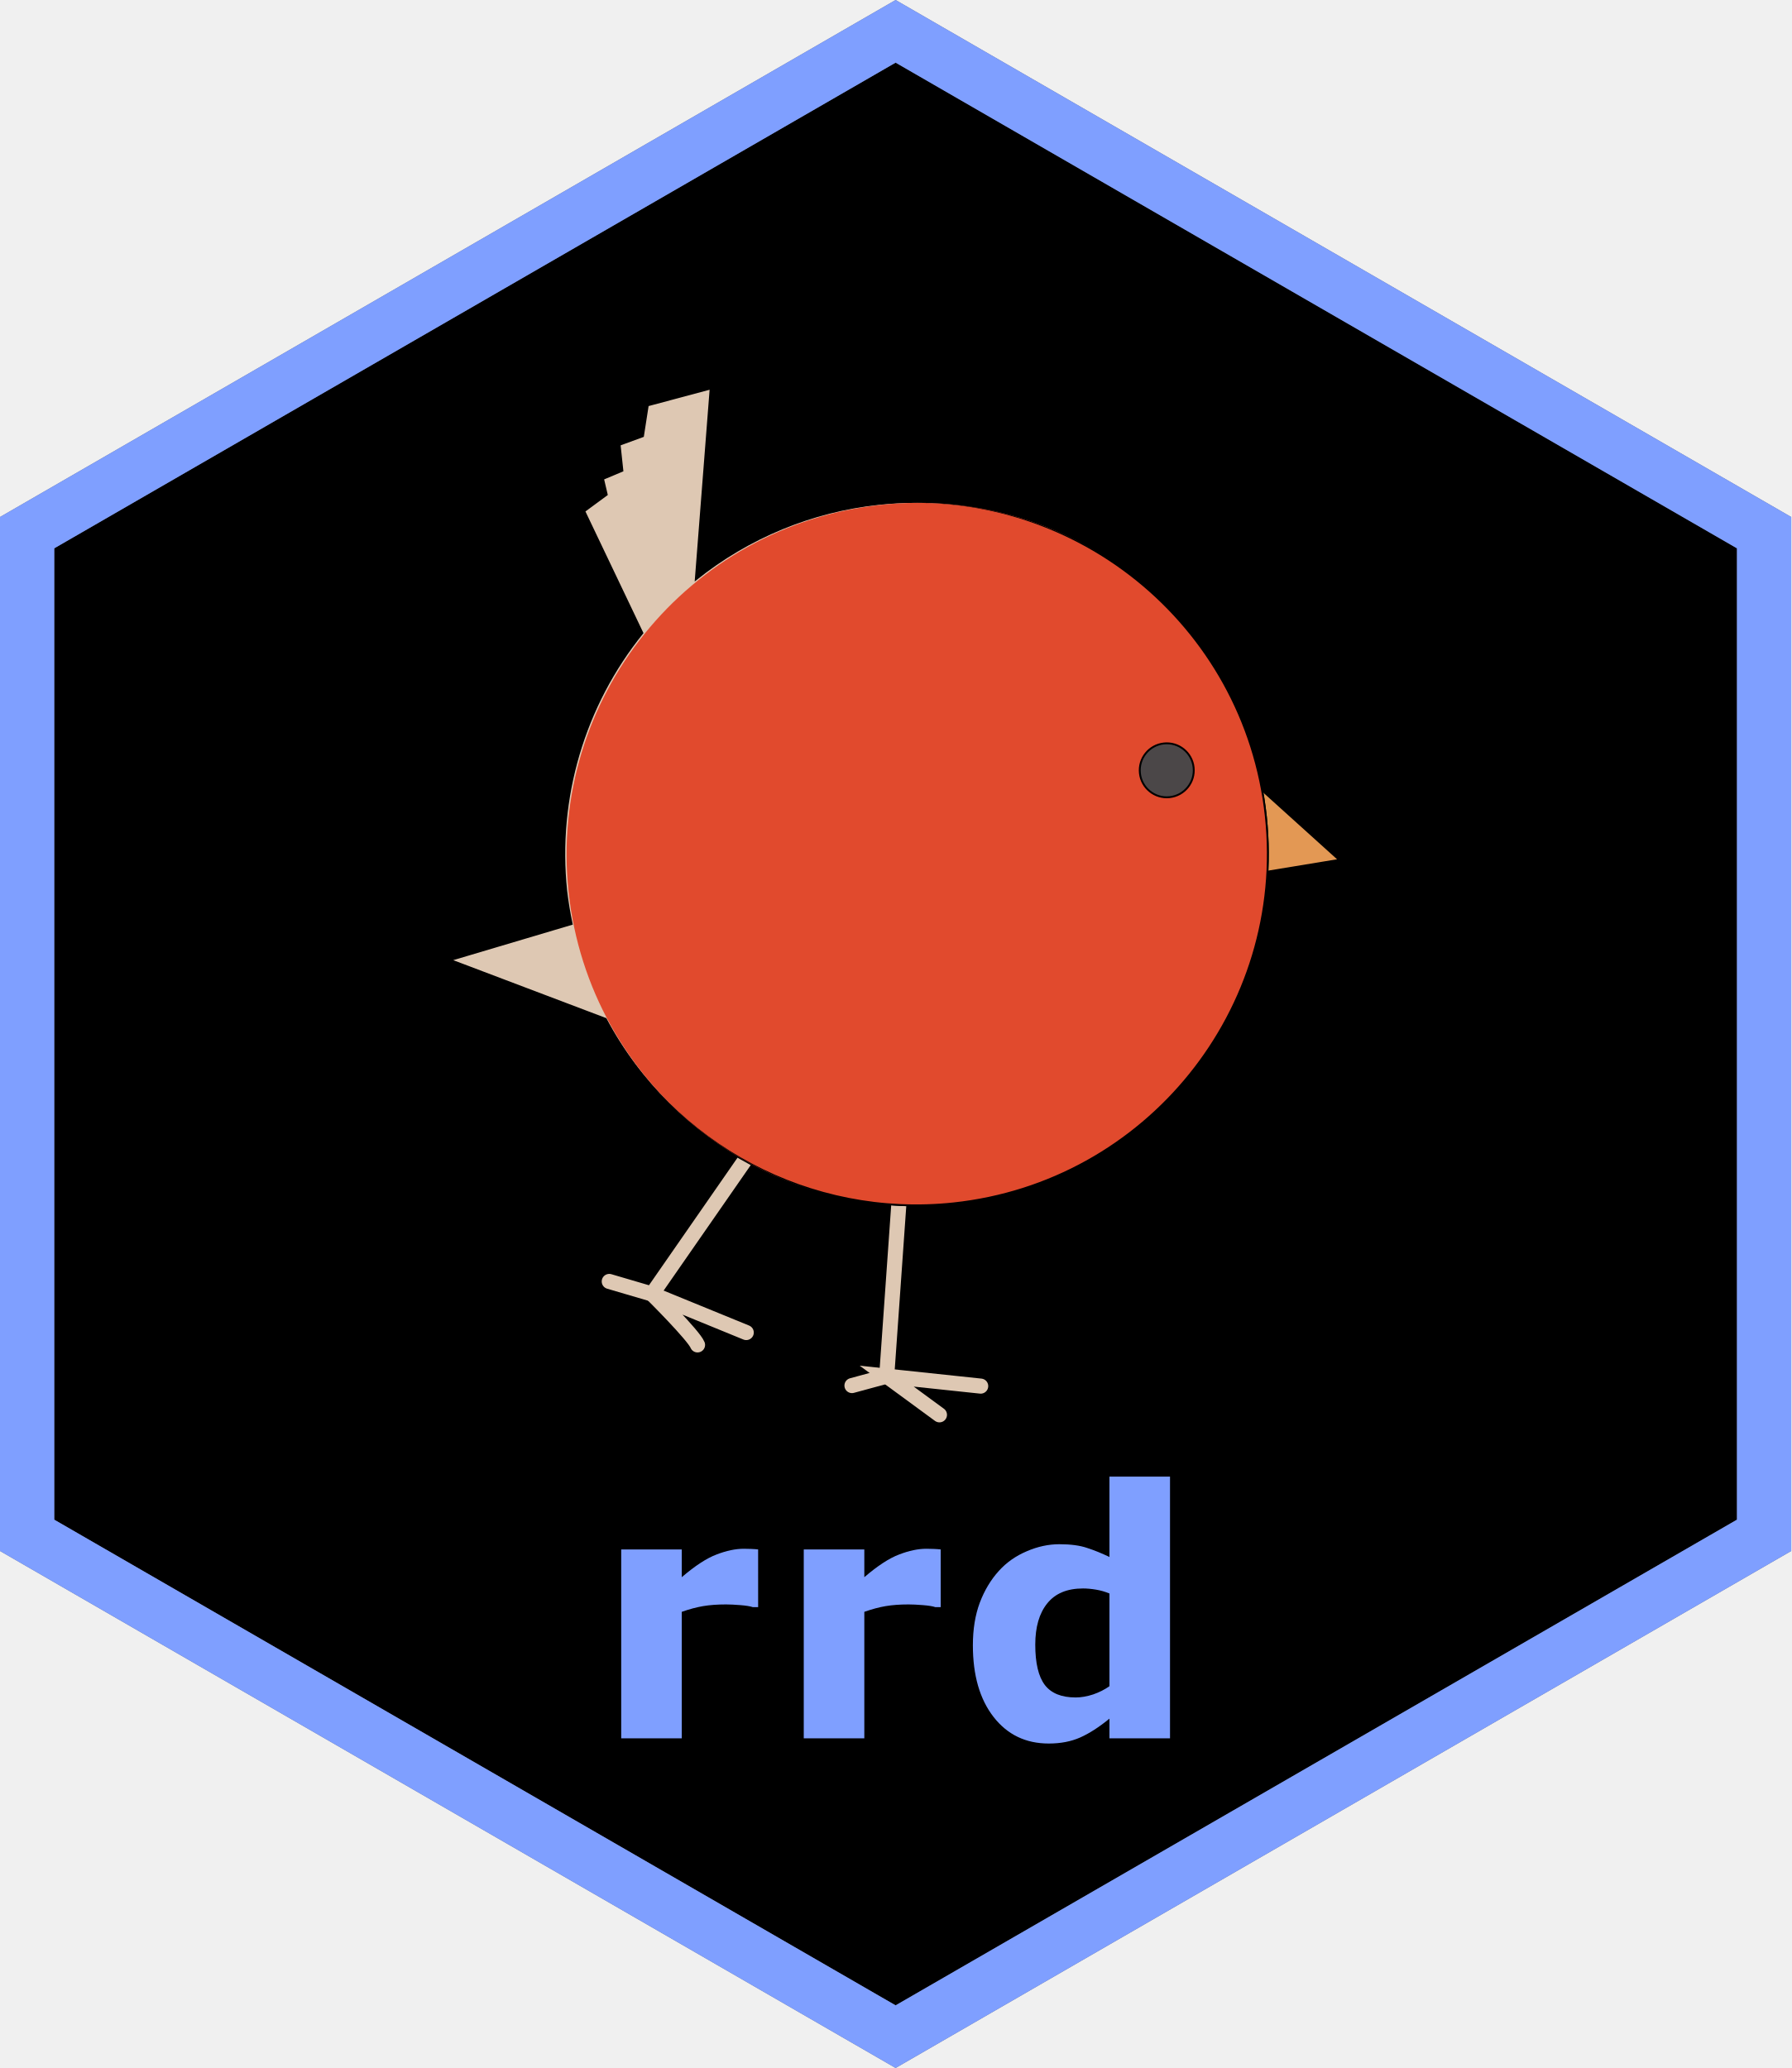
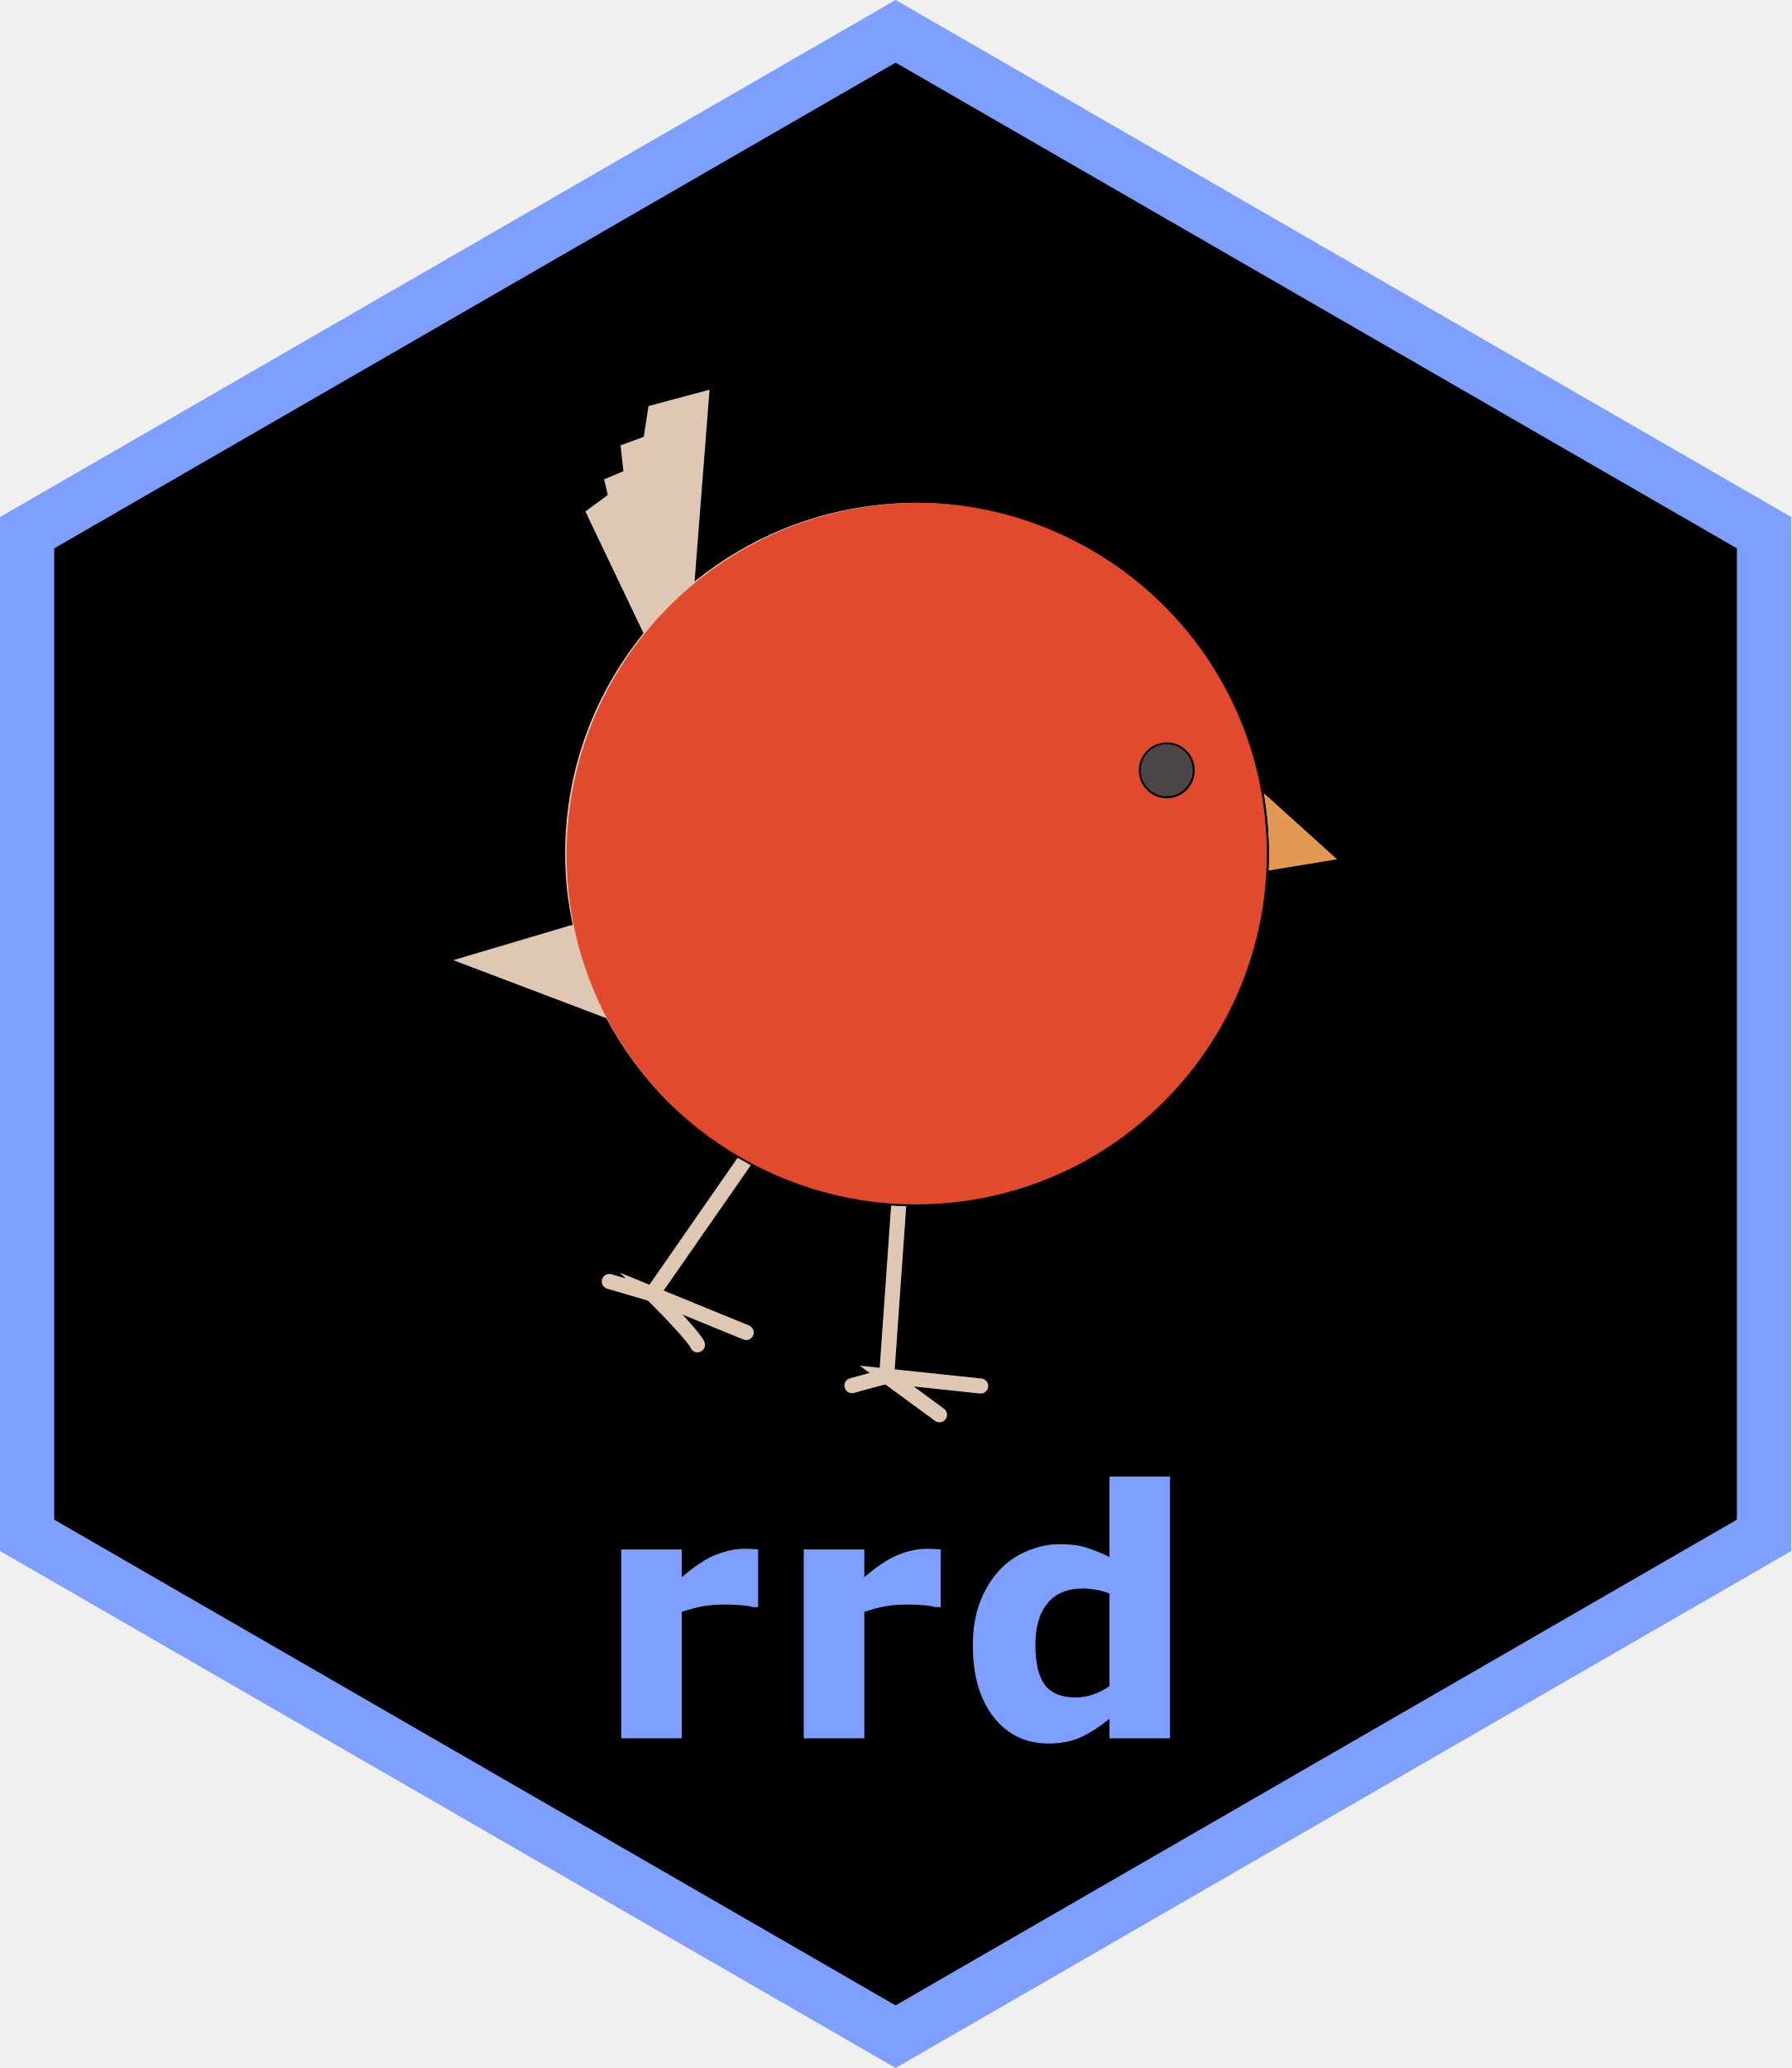
- <svg xmlns="http://www.w3.org/2000/svg" width="132.068mm" height="152.499mm" viewBox="0 0 132.068 152.499" version="1.1" id="svg8">
-   <defs id="defs2">
-     <clipPath clipPathUnits="userSpaceOnUse" id="clipPath842">
-       <path style="opacity:1;fill:none;fill-opacity:0.98;stroke:#ffffff;stroke-width:3.119;stroke-miterlimit:4;stroke-dasharray:none;stroke-dashoffset:0;stroke-opacity:1" id="path844" d="m 146.075,230.567 -64.034,36.97 -64.034,-36.97 0,-73.94 64.034,-36.97 64.034,36.97 z" />
-     </clipPath>
-     <clipPath clipPathUnits="userSpaceOnUse" id="clipPath831">
-       <path style="opacity:1;fill:none;fill-opacity:0.98;stroke:#a71b1e;stroke-width:4;stroke-miterlimit:4;stroke-dasharray:none;stroke-dashoffset:0;stroke-opacity:1" id="path833" d="m 166.654,183.656 -64.034,36.97 -64.034,-36.97 0,-73.94 64.034,-36.97 64.034,36.97 z" />
-     </clipPath>
-     <clipPath clipPathUnits="userSpaceOnUse" id="clipPath868">
-       <path style="opacity:1;fill:none;fill-opacity:0.98;stroke:#a71b1e;stroke-width:4;stroke-miterlimit:4;stroke-dasharray:none;stroke-dashoffset:0;stroke-opacity:1" id="path870" d="m 166.654,183.656 -64.034,36.97 -64.034,-36.97 0,-73.94 64.034,-36.97 64.034,36.97 z" />
-     </clipPath>
-     <clipPath clipPathUnits="userSpaceOnUse" id="clipPath885">
-       <path style="opacity:1;fill:none;fill-opacity:0.98;stroke:#a71b1e;stroke-width:4;stroke-miterlimit:4;stroke-dasharray:none;stroke-dashoffset:0;stroke-opacity:1" id="path887" d="m 166.654,183.656 -64.034,36.97 -64.034,-36.97 0,-73.94 64.034,-36.97 64.034,36.97 z" />
-     </clipPath>
-     <mask maskUnits="userSpaceOnUse" id="mask4825">
-       <g id="g4831">
-         <rect style="opacity:1;vector-effect:none;fill:#578dc5;fill-opacity:1;stroke:none;stroke-width:0.146;stroke-linecap:butt;stroke-linejoin:miter;stroke-miterlimit:4;stroke-dasharray:none;stroke-dashoffset:0;stroke-opacity:1" id="rect4827" width="33.599" height="33.599" x="68.167" y="168.23" />
-         <rect style="opacity:1;vector-effect:none;fill:#578dc5;fill-opacity:1;stroke:none;stroke-width:0.146;stroke-linecap:butt;stroke-linejoin:miter;stroke-miterlimit:4;stroke-dasharray:none;stroke-dashoffset:0;stroke-opacity:1" id="rect4829" width="33.599" height="33.599" x="101.766" y="168.23" />
-       </g>
-     </mask>
-     <clipPath clipPathUnits="userSpaceOnUse" id="clipPath4853">
-       <path style="fill:#4e7dab;fill-opacity:1;stroke:none;stroke-width:0.153px;stroke-linecap:butt;stroke-linejoin:miter;stroke-opacity:1" d="m 17.062,168.352 -67.033,-0.023 0.004,3.797 z" id="path4855" />
-     </clipPath>
-     <clipPath clipPathUnits="userSpaceOnUse" id="clipPath4857">
-       <path style="fill:#4e7dab;fill-opacity:1;stroke:none;stroke-width:0.153px;stroke-linecap:butt;stroke-linejoin:miter;stroke-opacity:1" d="m 17.062,168.352 -67.033,-0.023 0.004,3.797 z" id="path4859" />
-     </clipPath>
-     <clipPath clipPathUnits="userSpaceOnUse" id="clipPath4873">
-       <path id="path4875" d="m -80.437,-134.845 94.936,0.023 -0.005,-3.919 z" style="fill:#588fc6;fill-opacity:1;stroke:#588fc6;stroke-width:0.185px;stroke-linecap:butt;stroke-linejoin:miter;stroke-opacity:1" />
-     </clipPath>
-     <clipPath clipPathUnits="userSpaceOnUse" id="clipPath4877">
-       <path id="path4879" d="m -80.437,-134.845 94.936,0.023 -0.005,-3.919 z" style="fill:#588fc6;fill-opacity:1;stroke:#588fc6;stroke-width:0.185px;stroke-linecap:butt;stroke-linejoin:miter;stroke-opacity:1" />
-     </clipPath>
-     <clipPath clipPathUnits="userSpaceOnUse" id="clipPath4881">
-       <path id="path4883" d="m -80.437,-134.845 94.936,0.023 -0.005,-3.919 z" style="fill:#588fc6;fill-opacity:1;stroke:#588fc6;stroke-width:0.185px;stroke-linecap:butt;stroke-linejoin:miter;stroke-opacity:1" />
-     </clipPath>
-     <clipPath clipPathUnits="userSpaceOnUse" id="clipPath970">
-       <path id="path972" d="m -348.066,244.353 c 0,0 5.14,3.672 12.85,5.385 7.71,1.713 -4.283,-0.612 -0.49,0.122 3.794,0.734 12.234,0.984 15.787,-2.448 3.554,-3.431 2.742,-3.46 6.853,-12.238 2.326,-4.966 18.476,-1.965 19.979,-1.683 4.504,0.844 5.815,6.159 4.498,11.168 -1.317,5.009 -4.314,9.821 -8.108,12.606 -4.188,3.074 -17.13,6.637 -22.549,6.731 -5.419,0.094 -15.359,-4.1 -17.929,-5.446 -2.57,-1.346 -9.179,-6.731 -10.158,-8.812 -0.979,-2.081 -0.734,-5.385 -0.734,-5.385 z" style="fill:#e14a2d;fill-opacity:1;stroke:#000000;stroke-width:0.265px;stroke-linecap:butt;stroke-linejoin:miter;stroke-opacity:1" />
-     </clipPath>
-     <clipPath clipPathUnits="userSpaceOnUse" id="clipPath989">
-       <circle r="30.288" cy="233.295" cx="-318.499" id="circle991" style="opacity:1;vector-effect:none;fill:#e14a2d;fill-opacity:1;stroke:#000000;stroke-width:0.163;stroke-linecap:butt;stroke-linejoin:miter;stroke-miterlimit:4;stroke-dasharray:none;stroke-dashoffset:0;stroke-opacity:1" clip-path="url(#clipPath970)" transform="matrix(3.758124,-0.4016615,0.4016615,3.758124,-261.5979,-297.217)" />
-     </clipPath>
-   </defs>
+ <svg xmlns="http://www.w3.org/2000/svg" xmlns:xlink="http://www.w3.org/1999/xlink" version="1.1" id="svg8" x="0px" y="0px" viewBox="0 0 2521 2911" style="enable-background:new 0 0 2521 2911;" xml:space="preserve">
+   <style type="text/css">
+ 	.st0{fill:#7F9FFF;}
+ 	.st1{fill:#DEC8B3;}
+ 	.st2{fill:#E39854;}
+ 	.st3{clip-path:url(#SVGID_00000149381406464435894470000008440993669261902239_);}
+ 	.st4{clip-path:url(#SVGID_00000021819948920458674430000002164057061244809381_);}
+ 	.st5{fill:#E14A2D;}
+ 	.st6{fill:#4B4748;}
+ </style>
  <g id="layer1" transform="translate(-36.58619,-70.43659)">
-     <path style="opacity:1;fill:#000000;fill-opacity:1;stroke:#656a80;stroke-width:4;stroke-miterlimit:4;stroke-dasharray:none;stroke-dashoffset:0;stroke-opacity:1" id="path4573" d="m 166.654,183.656 -64.034,36.97 -64.034,-36.97 0,-73.94 64.034,-36.97 64.034,36.97 z" />
-     <path d="m 166.654,183.656 -64.034,36.97 -64.034,-36.97 0,-73.94 64.034,-36.97 64.034,36.97 z" id="path840" style="opacity:1;fill:none;fill-opacity:0.98;stroke:#7f9fff;stroke-width:4;stroke-miterlimit:4;stroke-dasharray:none;stroke-dashoffset:0;stroke-opacity:1" />
-     <g aria-label="rrd" style="font-style:normal;font-variant:normal;font-weight:bold;font-stretch:normal;font-size:10.583px;line-height:1.25;font-family:sans-serif;-inkscape-font-specification:'sans-serif Bold';letter-spacing:0px;word-spacing:0px;fill:#7f9fff;fill-opacity:1;stroke:none;stroke-width:0.265" id="text862">
-       <path d="m 92.484,188.95 h -0.397 q -0.285,-0.099 -0.918,-0.149 -0.633,-0.05 -1.054,-0.05 -0.955,0 -1.687,0.124 -0.732,0.124 -1.575,0.422 v 9.327 h -4.465 v -13.928 h 4.465 v 2.046 q 1.476,-1.265 2.567,-1.674 1.091,-0.422 2.009,-0.422 0.236,0 0.533,0.012 0.298,0.012 0.521,0.037 z" style="font-style:normal;font-variant:normal;font-weight:bold;font-stretch:normal;font-size:25.4px;line-height:1.25;font-family:sans-serif;-inkscape-font-specification:'sans-serif Bold';letter-spacing:0.81px;fill:#7f9fff;fill-opacity:1;stroke-width:0.265" id="path854" />
-       <path d="m 105.944,188.95 h -0.397 q -0.285,-0.099 -0.918,-0.149 -0.633,-0.05 -1.054,-0.05 -0.955,0 -1.687,0.124 -0.732,0.124 -1.575,0.422 v 9.327 h -4.465 v -13.928 h 4.465 v 2.046 q 1.476,-1.265 2.567,-1.674 1.091,-0.422 2.009,-0.422 0.236,0 0.533,0.012 0.298,0.012 0.521,0.037 z" style="font-style:normal;font-variant:normal;font-weight:bold;font-stretch:normal;font-size:25.4px;line-height:1.25;font-family:sans-serif;-inkscape-font-specification:'sans-serif Bold';letter-spacing:0.81px;fill:#7f9fff;fill-opacity:1;stroke-width:0.265" id="path856" />
-       <path d="m 122.852,198.624 h -4.465 v -1.451 q -1.153,0.943 -2.158,1.389 -1.005,0.446 -2.319,0.446 -2.542,0 -4.068,-1.96 -1.525,-1.96 -1.525,-5.283 0,-1.774 0.508,-3.138 0.521,-1.377 1.414,-2.356 0.843,-0.93 2.046,-1.439 1.203,-0.521 2.406,-0.521 1.253,0 2.046,0.273 0.806,0.26 1.65,0.67 v -5.928 h 4.465 z m -4.465,-3.845 v -6.834 q -0.471,-0.198 -0.992,-0.285 -0.521,-0.087 -0.955,-0.087 -1.761,0 -2.642,1.104 -0.881,1.091 -0.881,3.039 0,2.046 0.707,2.977 0.707,0.918 2.27,0.918 0.608,0 1.29,-0.223 0.682,-0.236 1.203,-0.608 z" style="font-style:normal;font-variant:normal;font-weight:bold;font-stretch:normal;font-size:25.4px;line-height:1.25;font-family:sans-serif;-inkscape-font-specification:'sans-serif Bold';letter-spacing:0.81px;fill:#7f9fff;fill-opacity:1;stroke-width:0.265" id="path858" />
+     <path id="path4573" d="   M2519.4,2231.6l-1222.3,705.7L74.8,2231.6V820.2l1222.3-705.7l1222.3,705.7V2231.6z" />
+     <g id="path840">
+       <path class="st0" d="M1297.1,2981.4L36.6,2253.7V798.2L1297.1,70.4l1260.5,727.8v1455.5L1297.1,2981.4z M112.9,2209.6    l1184.1,683.7l1184.1-683.7V842.3L1297.1,158.6L112.9,842.3V2209.6z" />
+     </g>
+     <g id="text862">
+       <path id="path854" class="st0" d="M1103.6,2332.7h-7.6c-3.6-1.3-9.5-2.2-17.5-2.8    s-14.8-0.9-20.1-0.9c-12.2,0-22.9,0.8-32.2,2.4c-9.3,1.6-19.3,4.3-30.1,8v178h-85.2v-265.9h85.2v39.1c18.8-16.1,35.1-26.8,49-32    c13.9-5.4,26.7-8,38.4-8c3,0,6.4,0.1,10.2,0.2c3.8,0.2,7.1,0.4,9.9,0.7L1103.6,2332.7z" />
+       <path id="path856" class="st0" d="M1360.5,2332.7h-7.6c-3.6-1.3-9.5-2.2-17.5-2.8    c-8-0.6-14.8-0.9-20.1-0.9c-12.2,0-22.9,0.8-32.2,2.4c-9.3,1.6-19.3,4.3-30.1,8v178h-85.2v-265.9h85.2v39.1    c18.8-16.1,35.1-26.8,49-32c13.9-5.4,26.7-8,38.4-8c3,0,6.4,0.1,10.2,0.2c3.8,0.2,7.1,0.4,9.9,0.7L1360.5,2332.7z" />
+       <path id="path858" class="st0" d="M1683.3,2517.4h-85.2v-27.7c-14.7,12-28.4,20.8-41.2,26.5    c-12.8,5.7-27.5,8.5-44.3,8.5c-32.4,0-58.2-12.5-77.7-37.4c-19.4-24.9-29.1-58.6-29.1-100.9c0-22.6,3.2-42.5,9.7-59.9    c6.6-17.5,15.6-32.5,27-45c10.7-11.8,23.8-21,39.1-27.5c15.3-6.6,30.6-9.9,45.9-9.9c15.9,0,29,1.7,39.1,5.2    c10.3,3.3,20.8,7.6,31.5,12.8V2149h85.2L1683.3,2517.4z M1598.1,2444v-130.4c-6-2.5-12.3-4.3-18.9-5.4c-6.6-1.1-12.7-1.7-18.2-1.7    c-22.4,0-39.2,7-50.4,21.1c-11.2,13.9-16.8,33.2-16.8,58c0,26,4.5,45,13.5,56.8c9,11.7,23.4,17.5,43.3,17.5    c7.7,0,15.9-1.4,24.6-4.3C1583.8,2452.6,1591.4,2448.7,1598.1,2444L1598.1,2444z" />
    </g>
    <g id="g1095">
-       <g transform="matrix(0.8563264,0,0,0.8563264,233.9926,-132.2059)" style="stroke:#dec8b3;stroke-width:1.3;stroke-linecap:round;stroke-miterlimit:4;stroke-dasharray:none;stroke-opacity:1" id="g1013">
-         <path style="fill:none;stroke:#dec8b3;stroke-width:1.3;stroke-linecap:round;stroke-linejoin:miter;stroke-miterlimit:4;stroke-dasharray:none;stroke-opacity:1" d="m -166.171,336.244 -8.213,11.832 -3.685,-1.083 v 0" id="path974" />
-         <path style="fill:none;stroke:#dec8b3;stroke-width:1.3;stroke-linecap:round;stroke-linejoin:miter;stroke-miterlimit:4;stroke-dasharray:none;stroke-opacity:1" d="m -170.469,352.457 c -0.334,-0.826 -3.915,-4.382 -3.915,-4.382 l 8.109,3.318" id="path976" />
+       <g id="g1013" transform="matrix(0.8563264,0,0,0.8563264,233.9926,-132.2059)">
+         <g id="path974">
+           <path class="st1" d="M846.3,2378.2l-78.9-23.2c-6.6-1.9-10.3-8.8-8.4-15.4c1.9-6.6,8.8-10.3,15.4-8.4l61.8,18.2l151.7-218.5      c3.9-5.6,11.6-7,17.3-3.1c5.6,3.9,7,11.6,3.1,17.3L846.3,2378.2z" />
+         </g>
+         <g id="path976">
+           <g>
+             <path class="st1" d="M915.9,2459.7c-4.9,0-9.5-2.9-11.5-7.7c-3.6-8.5-40.1-47.9-72-79.5l-44.2-43.9l212.4,86.9       c6.3,2.6,9.4,9.8,6.8,16.2c-2.6,6.3-9.8,9.4-16.2,6.8l-99.9-40.9c16.8,18.1,32.5,36.5,36,45c2.6,6.3-0.5,13.5-6.8,16.1       C919.1,2459.4,917.5,2459.7,915.9,2459.7z" />
+           </g>
+         </g>
      </g>
-       <g transform="matrix(0.8563264,0,0,0.8563264,233.9926,-132.2059)" style="stroke:#dec8b3;stroke-width:1.3;stroke-linecap:round;stroke-miterlimit:4;stroke-dasharray:none;stroke-opacity:1" id="g1017">
-         <path style="fill:none;stroke:#dec8b3;stroke-width:1.3;stroke-linecap:round;stroke-linejoin:miter;stroke-miterlimit:4;stroke-dasharray:none;stroke-opacity:1" d="m -153.104,339.893 -1.077,15.254 -2.99,0.812" id="path978" />
-         <path style="fill:none;stroke:#dec8b3;stroke-width:1.3;stroke-linecap:round;stroke-linejoin:miter;stroke-miterlimit:4;stroke-dasharray:none;stroke-opacity:1" d="m -149.64,358.478 -4.541,-3.33 8.092,0.858" id="path980" />
+       <g id="g1017" transform="matrix(0.8563264,0,0,0.8563264,233.9926,-132.2059)">
+         <g id="path978">
+           <g>
+             <path class="st1" d="M1169.7,2526.7c-5.5,0-10.5-3.6-12-9.2c-1.8-6.6,2.1-13.4,8.7-15.2l48.6-13.2l19.9-282.4       c0.5-6.8,6.3-11.8,13.3-11.5c6.8,0.5,12,6.4,11.5,13.3l-21.2,300l-65.6,17.8C1171.9,2526.5,1170.8,2526.7,1169.7,2526.7z" />
+           </g>
+         </g>
+         <g id="path980">
+           <path class="st1" d="M1313.5,2574.7c-2.5,0-5.1-0.8-7.3-2.4l-123.8-90.8l200.2,21.2c6.8,0.7,11.8,6.8,11,13.6      c-0.7,6.8-6.8,11.8-13.6,11l-108.7-11.5l49.6,36.4c5.5,4.1,6.7,11.8,2.7,17.3C1321.1,2573,1317.3,2574.7,1313.5,2574.7z" />
+         </g>
      </g>
-       <path id="path956" d="m 129.93,134.779 5.49,-0.903 -5.949,-5.372 z" style="fill:#e39854;fill-opacity:1;stroke:#000000;stroke-width:0.227px;stroke-linecap:butt;stroke-linejoin:miter;stroke-opacity:1" />
-       <path id="path952" d="m 88.983,99.085 -4.637,1.241 -0.354,2.274 -1.721,0.631 0.205,1.916 -1.427,0.6 0.273,1.163 -1.658,1.22 4.286,8.986 a 25.937,25.937 0 0 0 -5.614,19.029 25.937,25.937 0 0 0 0.4,2.426 l -8.949,2.661 11.458,4.342 a 25.937,25.937 0 0 0 25.637,13.604 25.937,25.937 0 0 0 23.034,-28.546 25.937,25.937 0 0 0 -28.546,-23.034 25.937,25.937 0 0 0 -13.483,5.567 z" style="opacity:1;vector-effect:none;fill:#dec8b3;fill-opacity:1;stroke:#000000;stroke-width:0.139;stroke-linecap:butt;stroke-linejoin:miter;stroke-miterlimit:4;stroke-dasharray:none;stroke-dashoffset:0;stroke-opacity:1" />
-       <path clip-path="url(#clipPath989)" style="opacity:1;vector-effect:none;fill:#e14a2d;fill-opacity:1;stroke:#000000;stroke-width:0.615;stroke-linecap:butt;stroke-linejoin:miter;stroke-miterlimit:4;stroke-dasharray:none;stroke-dashoffset:0;stroke-opacity:1" d="m -1432.447,555.762 -20.467,5.477 -1.56,10.035 -7.596,2.785 0.904,8.455 -6.297,2.646 1.207,5.135 -7.318,5.387 18.916,39.66 a 114.476,114.476 0 0 0 -24.779,83.988 114.476,114.476 0 0 0 1.768,10.709 l -39.498,11.744 50.572,19.166 a 114.476,114.476 0 0 0 113.152,60.043 A 114.476,114.476 0 0 0 -1251.781,695 a 114.476,114.476 0 0 0 -125.994,-101.662 114.476,114.476 0 0 0 -59.51,24.572 z" transform="matrix(0.2265697,0,0,0.2265697,413.5326,-26.83328)" id="path987" />
-       <circle transform="rotate(-6.100511)" r="1.991" cy="139.551" cx="108.395" id="path962" style="opacity:1;vector-effect:none;fill:#4b4748;fill-opacity:1;stroke:#000000;stroke-width:0.139;stroke-linecap:butt;stroke-linejoin:miter;stroke-miterlimit:4;stroke-dasharray:none;stroke-dashoffset:0;stroke-opacity:1" />
+       <g id="path956">
+         <path class="st2" d="M1818.4,1298.6l104.8-17.2l-113.6-102.5L1818.4,1298.6z" />
+         <path d="M1816.4,1301.2l-9.3-127.5l120.9,109.2L1816.4,1301.2z M1812.2,1184.1l8.2,112l98-16.1L1812.2,1184.1z" />
+       </g>
+       <g id="path952">
+         <path class="st1" d="M1036.8,617.3L948.3,641l-6.7,43.4l-32.9,12l3.9,36.6l-27.2,11.4l5.2,22.2     L858.9,790l81.8,171.5c-82.5,102.1-121,232.7-107.2,363.2c1.8,15.6,4.4,31,7.6,46.3l-170.8,50.8l218.7,82.9     c94.9,178.3,288.6,281,489.4,259.7c271.9-29.1,468.7-273,439.7-544.9c-29.1-271.9-273-468.7-544.9-439.7c0,0,0,0,0,0     c-94.2,10.1-183.5,47-257.4,106.3L1036.8,617.3z" />
+         <path d="M1325.7,1768.5c-80.8,0-160.2-19.7-232.3-57.9c-87.6-46.5-158.6-117.3-205.3-204.8l-221.9-84.1l173.4-51.6     c-3.2-14.9-5.6-30.1-7.4-45.2c-13.9-131.5,24-260.6,106.9-363.6l-81.9-171.8l31.8-23.4l-5.3-22.4l27.4-11.5l-3.9-36.6l33.1-12.1     l6.8-43.5l91.2-24.4l-0.1,1.9l-20.7,265.7c73.7-58.5,162.1-94.6,255.7-104.6c131.9-14.1,261.3,24,364.5,107.3     c103.2,83.3,167.8,201.7,181.9,333.6c29.1,272.2-168.7,517.3-440.9,546.4C1361,1767.6,1343.3,1768.5,1325.7,1768.5z M674.5,1422     l215.5,81.7l0.2,0.4c46.4,87.2,117.1,157.8,204.4,204.1c87.3,46.3,185.4,65.3,283.6,54.8c270.7-28.9,467.4-272.7,438.5-543.4     c-14-131.1-78.3-249-180.9-331.8c-102.6-82.8-231.4-120.7-362.5-106.7c-94.1,10.1-182.9,46.7-256.7,106l-2.4,1.9l0.2-3.1     l20.8-266.9l-85.9,23l-6.7,43.3l-32.6,12l3.9,36.5l-27.1,11.4l5.2,22l-31.5,23.2l81.7,171.3l-0.5,0.7     c-82.8,102.5-120.8,231.2-106.9,362.3c1.8,15.4,4.4,31,7.6,46.2l0.3,1.2L674.5,1422z" />
+       </g>
+       <g>
+         <defs>
+           <path id="SVGID_1_" d="M867.8,1504.5c0,0,89.9,50.7,218.2,65.2c128.3,14.5-70.7-2.5-7.7,2.8c62.9,5.3,200.5-5.3,252.4-67.2      c51.8-61.9,38.6-61,90.1-210.8c29.2-84.8,296.9-64,321.8-62.1c74.7,5.9,105.2,90,92.5,173.7c-12.7,83.7-53.1,167.1-109.9,219      c-62.7,57.2-266.9,137.6-354.8,148.6c-87.9,10.9-256.8-40-300.9-57.4c-44.1-17.4-160.9-93.5-180.4-125.6      C869.5,1558.6,867.8,1504.5,867.8,1504.5L867.8,1504.5z" />
+         </defs>
+         <defs>
+           <ellipse id="SVGID_00000083769937340995488570000000132823961064260277_" transform="matrix(0.7071 -0.7071 0.7071 0.7071 -511.1421 1312.812)" cx="1329.1" cy="1273.4" rx="495.1" ry="495.1" />
+         </defs>
+         <clipPath id="SVGID_00000142884149427512052640000009786890708711314570_">
+           <use xlink:href="#SVGID_1_" style="overflow:visible;" />
+         </clipPath>
+         <clipPath id="SVGID_00000065038567836449546060000005877887724112223670_" style="clip-path:url(#SVGID_00000142884149427512052640000009786890708711314570_);">
+           <use xlink:href="#SVGID_00000083769937340995488570000000132823961064260277_" style="overflow:visible;" />
+         </clipPath>
+         <g id="path987" style="clip-path:url(#SVGID_00000065038567836449546060000005877887724112223670_);">
+           <path class="st5" d="M1036.8,617.3L948.3,641l-6.7,43.4l-32.9,12l3.9,36.6l-27.2,11.4      l5.2,22.2L858.9,790l81.8,171.5c-82.5,102.1-121,232.7-107.2,363.2c1.8,15.6,4.4,31,7.6,46.3l-170.8,50.8l218.7,82.9      c94.9,178.3,288.6,281,489.4,259.7c271.9-29.1,468.7-273,439.7-544.9c-29.1-271.9-273-468.7-544.9-439.7c0,0,0,0,0,0      c-94.2,10.1-183.5,47-257.4,106.3L1036.8,617.3z" />
+           <g>
+             <path d="M1325.7,1768.5c-80.8,0-160.2-19.7-232.3-57.9c-87.6-46.5-158.6-117.3-205.3-204.8l-218.3-82.7l0.1-2.5l169.6-50.4       c-3.2-14.9-5.6-30.1-7.4-45.2c-13.9-131.5,24-260.6,106.9-363.6l-81.9-171.8l31.8-23.4l-5.3-22.4l27.4-11.5l-3.9-36.6       l33.1-12.1l6.8-43.5l91.2-24.4l-0.1,1.9l-20.7,265.7c73.7-58.5,162.1-94.6,255.7-104.6c272.2-29.1,517.3,168.7,546.4,440.9       c29.1,272.2-168.7,517.3-440.9,546.4C1361,1767.6,1343.3,1768.5,1325.7,1768.5z M674.5,1422l215.5,81.7l0.2,0.4       c46.4,87.2,117.1,157.8,204.4,204.1c87.3,46.3,185.4,65.3,283.6,54.8c270.7-28.9,467.4-272.7,438.5-543.4       c-28.9-270.7-272.7-467.4-543.4-438.5c-94.1,10.1-182.9,46.7-256.7,106l-2.4,1.9l0.2-3.1l20.8-266.9l-85.9,23l-6.7,43.3       l-32.6,12l3.9,36.5l-27.1,11.4l5.2,22l-31.5,23.2l81.7,171.3l-0.5,0.7c-82.8,102.5-120.8,231.2-106.9,362.3       c1.8,15.4,4.4,31,7.6,46.2l0.3,1.2L674.5,1422z" />
+           </g>
+         </g>
+       </g>
+       <g id="path962">
+         <circle class="st6" cx="1678.7" cy="1154.8" r="38" />
+         <path d="M1678.6,1194.1c-9,0-17.6-3-24.6-8.7c-8.2-6.6-13.3-16-14.4-26.4c-1.1-10.4,1.9-20.7,8.5-28.9c6.6-8.2,16-13.3,26.4-14.4     l0,0c10.4-1.1,20.7,1.9,28.9,8.5c8.2,6.6,13.3,16,14.4,26.4c1.1,10.4-1.9,20.7-8.5,28.9c-6.6,8.2-16,13.3-26.4,14.4     C1681.4,1194,1680,1194.1,1678.6,1194.1z M1678.8,1118.1c-1.3,0-2.6,0.1-4,0.2h0c-9.7,1-18.5,5.8-24.6,13.4     c-6.2,7.6-9,17.2-7.9,26.9s5.8,18.5,13.4,24.6c7.6,6.1,17.2,9,26.9,7.9c9.7-1,18.5-5.8,24.6-13.4c6.2-7.6,9-17.2,7.9-26.9     s-5.8-18.5-13.4-24.6C1695.1,1120.9,1687.1,1118.1,1678.8,1118.1z" />
+       </g>
    </g>
  </g>
</svg>
